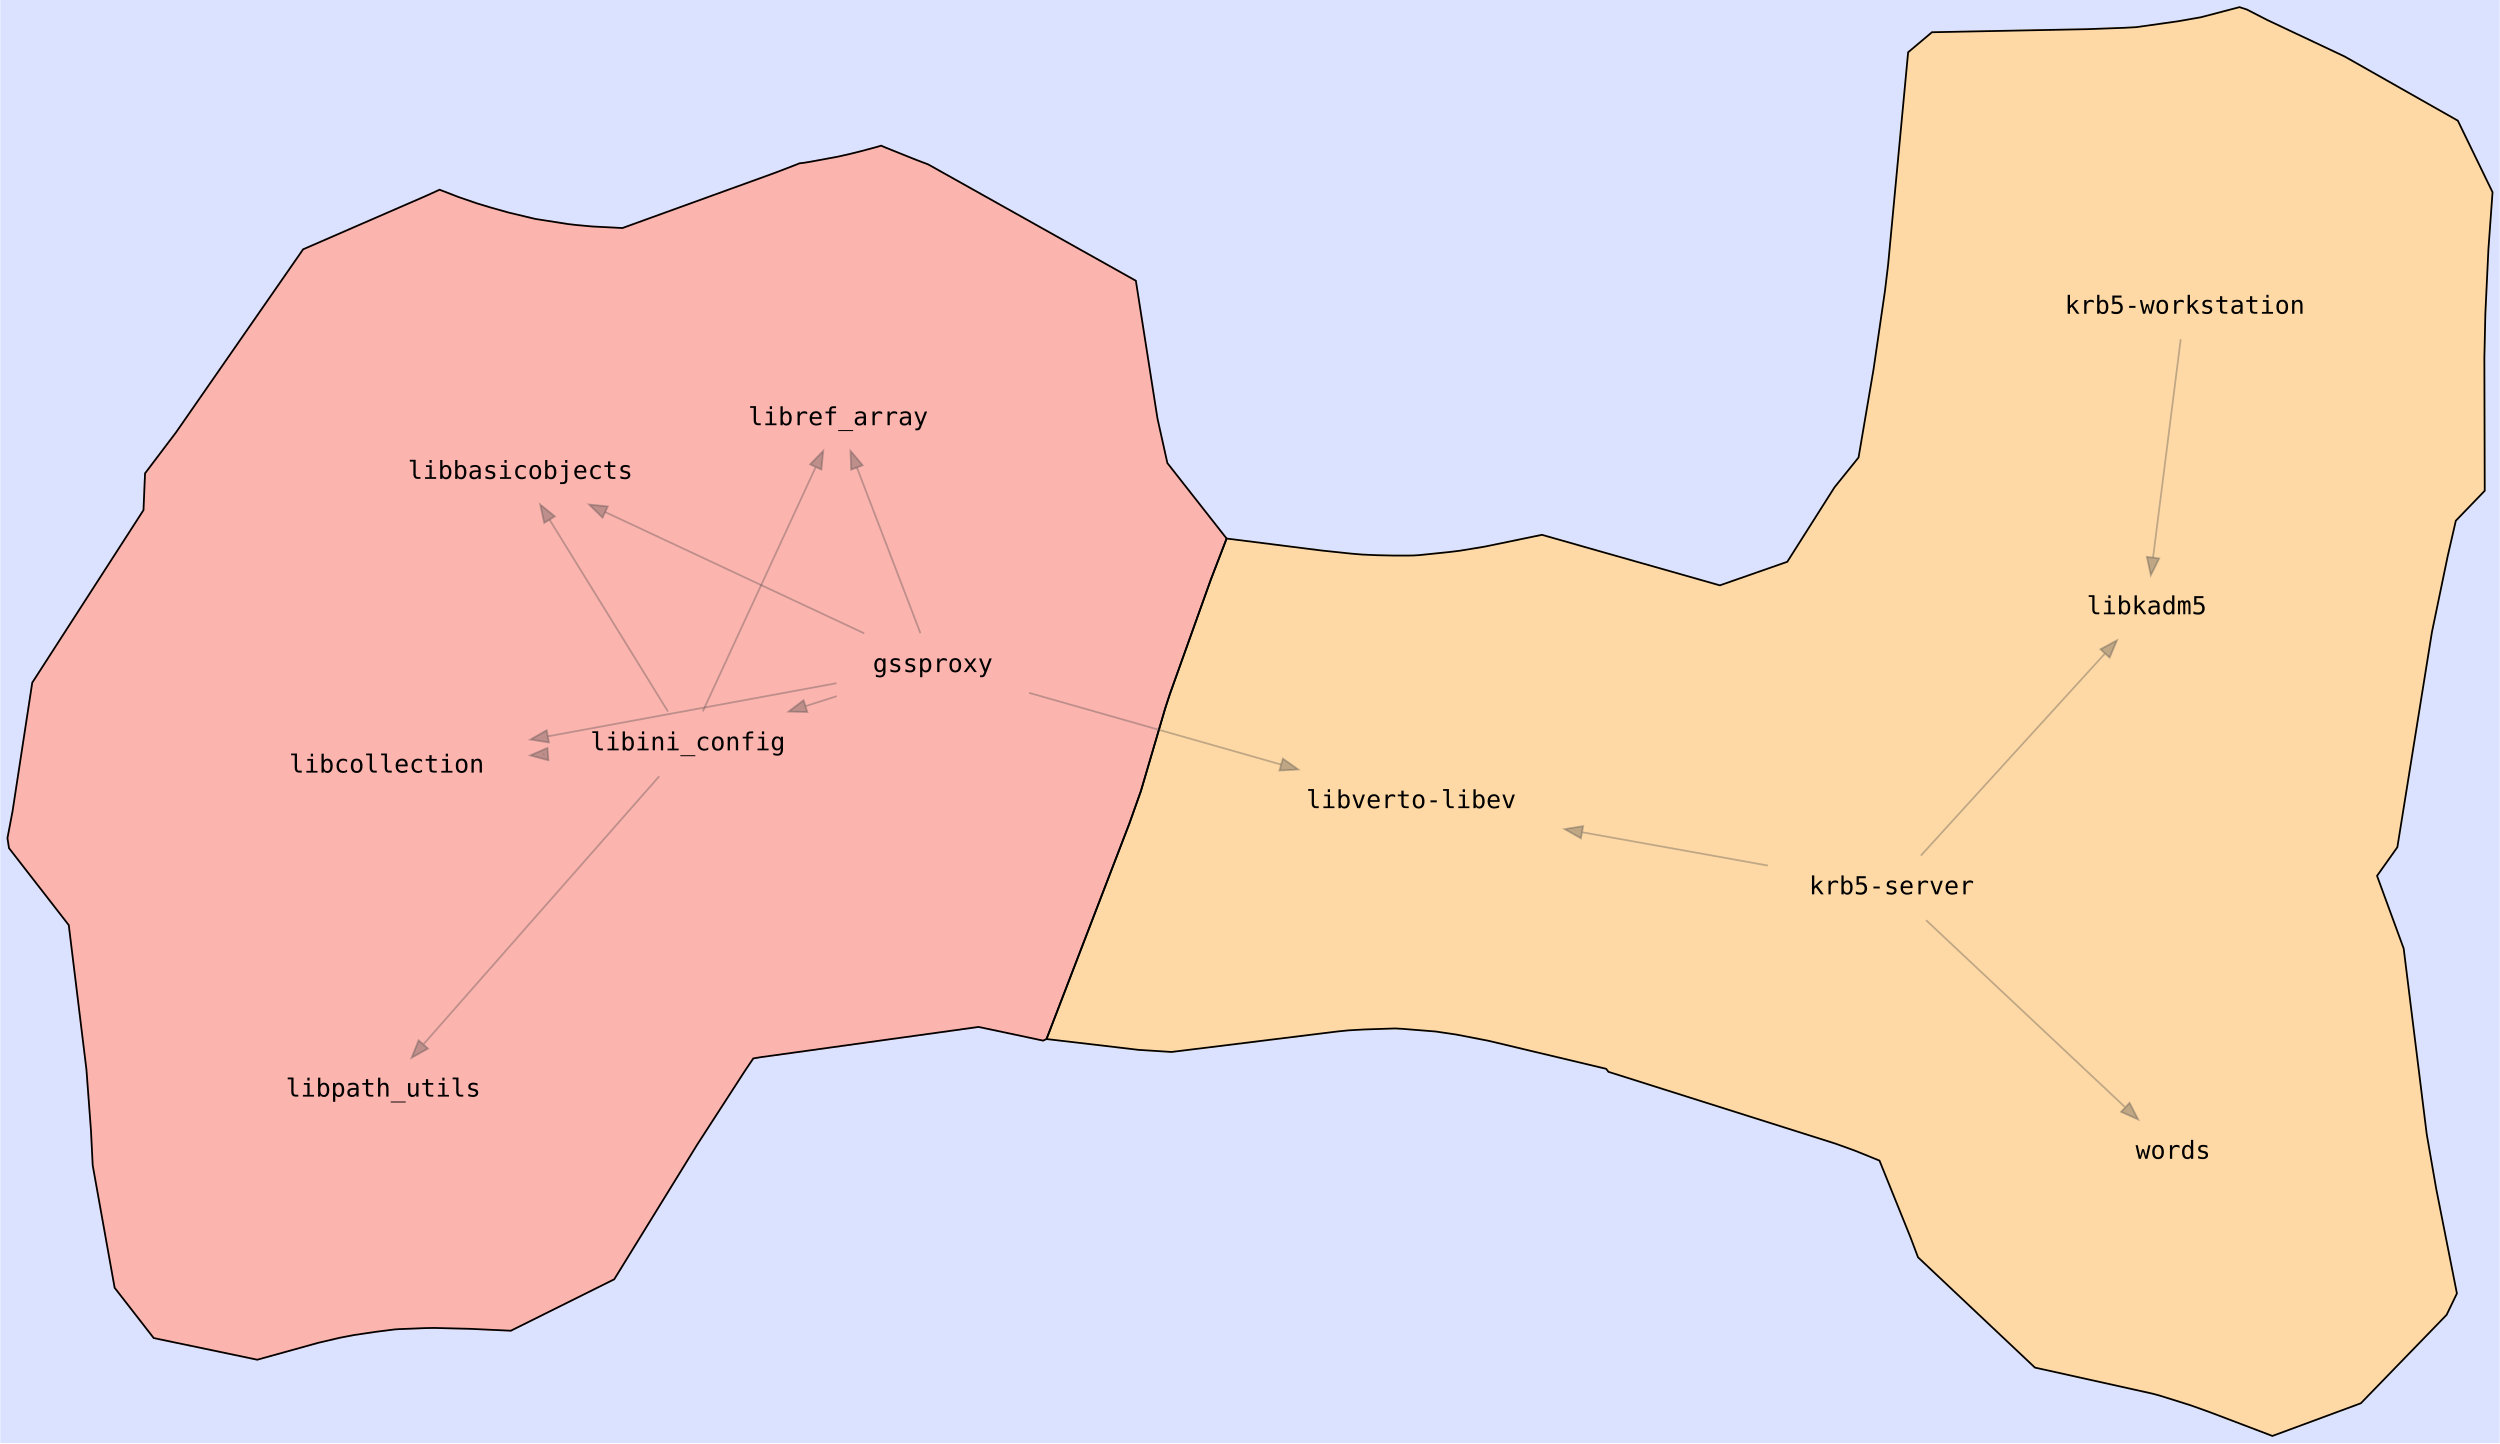
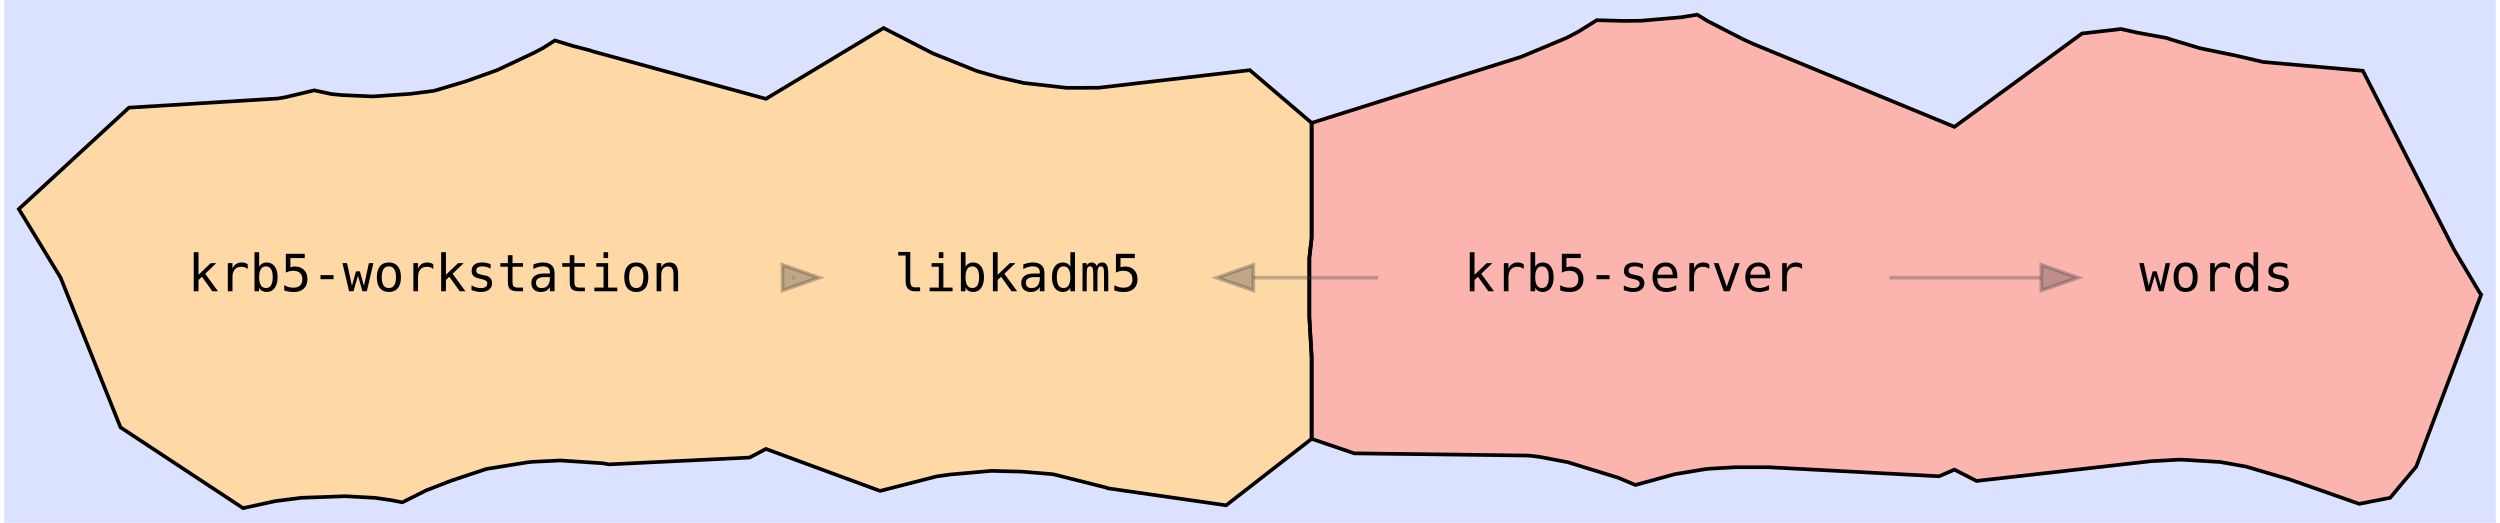
- <svg xmlns="http://www.w3.org/2000/svg" width="1405pt" height="811pt" viewBox="0.00 0.00 1404.93 811.18">
-   <g id="graph0" class="graph" transform="scale(1 1) rotate(0) translate(134.6293 665.6879)">
-     <polygon fill="#dae2ff" stroke="transparent" points="-134.629,145.495 -134.629,-665.688 1270.298,-665.688 1270.298,145.495 -134.629,145.495" />
-     <polygon fill="#fbb4ae" stroke="#fbb4ae" points="-86.233,-64.531 -83.676,-30.132 -82.7,-10.597 -70.368,58.225 -48.418,86.466 9.794,98.638 44.066,89.139 56.17,86.305 56.346,-7.141 53.108,-52.756 54.466,-53.173 57.997,-53.173 62.445,-87.917 63.865,-143.855 54.895,-143.962 49.318,-143.845 45.101,-144.033 46.291,-182.881 46.291,-182.881 45.101,-144.033 49.318,-143.845 54.895,-143.962 63.865,-143.855 67.391,-144.045 67.329,-149.164 68.27,-189.95 72.629,-234.831 73.574,-234.831 77.74,-238.713 82.323,-240.046 82.323,-240.046 77.74,-238.713 73.574,-234.831 76.793,-232.007 76.793,-232.007 73.574,-234.831 72.629,-234.831 68.27,-189.95 67.329,-149.164 67.391,-144.045 63.865,-143.855 62.445,-87.917 57.997,-53.173 54.466,-53.173 53.108,-52.756 56.346,-7.141 56.17,86.305 64.301,84.751 66.704,-23.167 63.564,-52.628 65.135,-53.122 69.366,-53.122 71.147,-52.566 71.541,-52.566 75.353,-56.129 80.681,-57.764 80.681,-57.764 75.353,-56.129 71.541,-52.566 71.147,-52.566 69.366,-53.122 65.135,-53.122 63.564,-52.628 66.704,-23.167 64.301,84.751 76.608,82.93 87.162,81.597 87.378,81.579 89.338,81.458 103.942,80.874 109.264,80.776 129.356,81.274 152.339,82.339 210.459,53.428 257.071,-22.237 283.866,-63.653 288.616,-70.705 292.676,-71.403 415.205,-88.422 415.749,-88.315 451.542,-80.739 453.453,-81.62 500.072,-202.888 506.511,-221.033 520.205,-267.613 522.777,-275.506 545.746,-339.697 413.625,-296.343 410.59,-292.751 409.191,-292.013 408.726,-291.544 408.537,-291.487 408.537,-291.487 408.726,-291.544 409.191,-292.013 410.59,-292.751 413.625,-296.343 545.746,-339.697 554.689,-362.96 521.397,-405.37 515.828,-430.39 503.672,-507.866 386.882,-573.292 380.122,-575.85 363.499,-582.518 360.461,-583.803 358.023,-583.056 348.165,-580.435 342.468,-579.036 336.134,-577.61 336.268,-478.116 339.336,-434.765 344.507,-431.716 345.656,-430.37 345.479,-430.164 338.316,-425.665 334.34,-425.665 334.34,-425.665 338.316,-425.665 345.479,-430.164 345.656,-430.37 344.507,-431.716 339.336,-434.765 336.268,-478.116 336.134,-577.61 320.668,-574.755 316.836,-574.127 316.866,-567.845 316.493,-544.839 316.493,-544.839 316.866,-567.845 316.836,-574.127 314.665,-573.903 313.299,-573.344 301.206,-568.679 215.077,-537.501 197.892,-538.389 189.04,-539.215 184.538,-539.729 166.575,-542.529 165.022,-542.868 151.039,-546.214 149.812,-426.258 153.074,-403.892 157.44,-405.151 162.692,-403.587 162.692,-403.587 157.44,-405.151 153.074,-403.892 148.669,-399.731 152.195,-396.726 153.911,-314.205 158.313,-313.24 164.942,-266.24 213.909,-252.726 217.194,-291.383 217.467,-324.529 225.85,-325.719 231.602,-326.764 243.491,-329.878 256.585,-334.354 255.918,-309.256 251.517,-252.465 257.341,-250.663 260.662,-247.627 256.695,-243.986 252.197,-242.685 252.197,-242.685 256.695,-243.986 260.662,-247.627 257.341,-250.663 251.517,-252.465 246.978,-251.125 246.978,-251.125 251.517,-252.465 255.918,-309.256 256.585,-334.354 243.491,-329.878 231.602,-326.764 232.085,-302.95 232.085,-302.95 231.602,-326.764 225.85,-325.719 217.467,-324.529 217.194,-291.383 213.909,-252.726 164.942,-266.24 158.313,-313.24 153.911,-314.205 152.195,-396.726 148.669,-399.731 153.074,-403.892 149.812,-426.258 151.039,-546.214 141.066,-549.017 133.227,-551.383 123.142,-554.848 112.262,-559.04 104.933,-555.693 35.577,-525.543 -35.84,-422.677 -53.284,-399.615 -54.16,-378.939 -115.941,-283.098 -116.674,-282.008 -127.788,-209.52 -130.629,-194.549 -129.756,-188.929 -96.157,-145.649 -86.233,-64.531 -86.233,-64.531" />
-     <polygon fill="#fed9a6" stroke="#fed9a6" points="1102.87,-620.25 1108.128,-545.058 1108.128,-545.058 1102.87,-620.25 1102.623,-625.371 1102.294,-619.379 1098.22,-496.348 1102.155,-492.832 1098.428,-489.664 1092.981,-488.115 1088.58,-489.315 1082.995,-408.677 1083.117,-408.67 1085.66,-324.262 1081.039,-324.262 1079.439,-322.306 1075.058,-319.749 1068.575,-319.749 1064.136,-322.291 1059.315,-212.166 1057.817,-213.218 1048.96,-219.098 1049.677,-269.603 1049.677,-269.603 1048.96,-219.098 1057.817,-213.218 1059.315,-212.166 1064.136,-322.291 1068.575,-319.749 1075.058,-319.749 1079.439,-322.306 1081.039,-324.262 1085.66,-324.262 1083.117,-408.67 1082.995,-408.677 1088.58,-489.315 1092.981,-488.115 1098.428,-489.664 1102.155,-492.832 1098.22,-496.348 1102.294,-619.379 1102.623,-625.371 1102.406,-655.998 1089.557,-653.743 1066.094,-650.434 1065.907,-650.414 1064.833,-600.389 1062.357,-548.072 1062.357,-548.072 1064.833,-600.389 1065.907,-650.414 1059.727,-650.078 1038.431,-649.289 951.176,-647.567 937.788,-636.294 926.547,-516.983 924.778,-502.24 918.363,-458.187 909.92,-408.533 896.37,-391.717 869.866,-349.902 831.947,-336.646 731.935,-365.046 699.652,-358.39 685.801,-356.107 679.771,-355.364 662.856,-353.629 659.77,-353.442 656.56,-353.38 648.255,-353.392 639.453,-353.587 630.926,-353.954 624.572,-354.492 608.204,-356.217 554.689,-362.96 545.746,-339.697 522.777,-275.506 520.205,-267.613 506.511,-221.033 500.072,-202.888 453.453,-81.62 505.112,-75.55 523.697,-74.353 617.029,-85.877 623.273,-86.507 632.225,-87.006 649.456,-87.576 653.825,-87.325 672.216,-85.852 683.788,-84.139 701.765,-80.662 768.052,-64.872 769.334,-63.182 896.812,-22.864 896.883,-22.84 907.715,-18.936 921.692,-13.278 939.159,29.963 943.342,41.063 1009.063,103.068 1075.243,117.743 1078.721,118.67 1096.125,124.108 1095.116,24.542 1091.595,-14.392 1087.072,-13.079 1087.072,-13.079 1091.595,-14.392 1095.116,24.542 1096.125,124.108 1107.091,128.028 1142.551,141.495 1192.282,123.114 1240.489,73.404 1246.272,61.388 1234.661,2.721 1229.312,-28.055 1216.345,-132.51 1201.374,-173.347 1108.577,-171.197 1100.503,-162.867 1097.879,-160.265 1097.388,-159.797 1092.66,-155.473 1081.701,-145.866 1071.654,-137.455 1069.162,-135.247 1071.838,-64.311 1071.838,-64.311 1069.162,-135.247 1071.654,-137.455 960.245,-161.447 957.327,-164.454 955.92,-164.962 949.506,-95.423 948.896,-111.881 943.687,-166.376 939.863,-166.376 938.893,-166.67 937.477,-166.67 934.303,-163.82 934.303,-163.82 937.477,-166.67 933.553,-170.186 929,-171.507 929,-171.507 933.553,-170.186 937.477,-166.67 938.893,-166.67 939.863,-166.376 943.687,-166.376 948.896,-111.881 949.506,-95.423 955.92,-164.962 957.327,-164.454 960.245,-161.447 1071.654,-137.455 1081.701,-145.866 1092.66,-155.473 1097.388,-159.797 1097.879,-160.265 1100.503,-162.867 1108.577,-171.197 1201.374,-173.347 1212.794,-189.462 1232.221,-310.307 1241.104,-353.13 1245.664,-372.99 1261.903,-389.817 1261.701,-464.526 1262.262,-489.508 1263.979,-525.596 1266.298,-557.648 1246.793,-597.852 1183.128,-633.94 1139.652,-654.448 1128.122,-660.366 1124.856,-661.409 1124.445,-594.266 1124.445,-594.266 1124.856,-661.409 1124.108,-661.688 1102.406,-655.998 1102.623,-625.371 1102.87,-620.25 1102.87,-620.25" />
-     <polyline fill="none" stroke="#000000" points="515.828,-430.39 503.672,-507.866 386.882,-573.292 380.122,-575.85 363.499,-582.518 360.461,-583.803 358.023,-583.056 348.165,-580.435 342.468,-579.036 336.134,-577.61 320.668,-574.755 316.836,-574.127 314.665,-573.903 313.299,-573.344 301.206,-568.679 215.077,-537.501 197.892,-538.389 189.04,-539.215 184.538,-539.729 166.575,-542.529 165.022,-542.868 151.039,-546.214 141.066,-549.017 133.227,-551.383 123.142,-554.848 112.262,-559.04 104.933,-555.693 35.577,-525.543 -35.84,-422.677 -53.284,-399.615 -54.16,-378.939 -115.941,-283.098 -116.674,-282.008 -127.788,-209.52 -130.629,-194.549 -129.756,-188.929 -96.157,-145.649 -86.233,-64.531 -83.676,-30.132 -82.7,-10.597 -70.368,58.225 -48.418,86.466 9.794,98.638 44.066,89.139 56.17,86.305 64.301,84.751 76.608,82.93 87.162,81.597 87.378,81.579 89.338,81.458 103.942,80.874 109.264,80.776 129.356,81.274 152.339,82.339 210.459,53.428 257.071,-22.237 283.866,-63.653 288.616,-70.705 292.676,-71.403 415.205,-88.422 415.749,-88.315 451.542,-80.739 453.453,-81.62 500.072,-202.888 506.511,-221.033 520.205,-267.613 522.777,-275.506 545.746,-339.697 554.689,-362.96 521.397,-405.37 515.828,-430.39 " />
-     <polyline fill="none" stroke="#000000" points="648.255,-353.392 639.453,-353.587 630.926,-353.954 624.572,-354.492 608.204,-356.217 554.689,-362.96 545.746,-339.697 522.777,-275.506 520.205,-267.613 506.511,-221.033 500.072,-202.888 453.453,-81.62 505.112,-75.55 523.697,-74.353 617.029,-85.877 623.273,-86.507 632.225,-87.006 649.456,-87.576 653.825,-87.325 672.216,-85.852 683.788,-84.139 701.765,-80.662 768.052,-64.872 769.334,-63.182 896.812,-22.864 896.883,-22.84 907.715,-18.936 921.692,-13.278 939.159,29.963 943.342,41.063 1009.063,103.068 1075.243,117.743 1078.721,118.67 1096.125,124.108 1107.091,128.028 1142.551,141.495 1192.282,123.114 1240.489,73.404 1246.272,61.388 1234.661,2.721 1229.312,-28.055 1216.345,-132.51 1201.374,-173.347 1212.794,-189.462 1232.221,-310.307 1241.104,-353.13 1245.664,-372.99 1261.903,-389.817 1261.701,-464.526 1262.262,-489.508 1263.979,-525.596 1266.298,-557.648 1246.793,-597.852 1183.128,-633.94 1139.652,-654.448 1128.122,-660.366 1124.856,-661.409 1124.108,-661.688 1102.406,-655.998 1089.557,-653.743 1066.094,-650.434 1065.907,-650.414 1059.727,-650.078 1038.431,-649.289 951.176,-647.567 937.788,-636.294 926.547,-516.983 924.778,-502.24 918.363,-458.187 909.92,-408.533 896.37,-391.717 869.866,-349.902 831.947,-336.646 731.935,-365.046 699.652,-358.39 685.801,-356.107 679.771,-355.364 662.856,-353.629 659.77,-353.442 656.56,-353.38 648.255,-353.392 " />
+ <svg xmlns="http://www.w3.org/2000/svg" width="679pt" height="142pt" viewBox="0.00 0.00 679.07 142.49">
+   <g id="graph0" class="graph" transform="scale(1 1) rotate(0) translate(20.6456 93.6758)">
+     <polygon fill="#dae2ff" stroke="transparent" points="-20.646,48.814 -20.646,-93.676 658.424,-93.676 658.424,48.814 -20.646,48.814" />
+     <polygon fill="#fbb4ae" stroke="#fbb4ae" points="590.338,33.482 602.213,36.976 621.188,43.635 629.62,41.988 636.736,33.476 654.424,-13.395 653.95,-14.019 646.996,-25.703 622.193,-74.374 595.009,-76.783 587.116,-78.629 586.576,-78.715 577.841,-80.519 570.011,-82.873 568.743,-83.314 560.49,-84.82 556.295,-85.764 545.647,-84.544 510.882,-59.104 455.826,-81.793 453.142,-83.035 443.655,-87.909 440.776,-89.676 436.452,-88.972 425.471,-88.02 420.697,-87.971 413.397,-88.173 408.186,-84.922 405.172,-83.361 405.077,-83.317 392.812,-78.19 335.685,-60.174 335.685,-28.774 335.062,-23.355 335.062,-7.291 335.685,3.549 335.685,25.923 347.305,29.875 394.423,30.474 395.531,30.553 398.003,30.874 405.512,32.293 419.331,36.551 423.944,38.503 423.981,38.489 434.592,35.57 442.832,34.203 444.123,34.06 451.02,33.67 460.123,33.656 506.685,36.125 510.882,34.313 516.894,37.398 564.361,32.023 571.865,31.608 573.114,31.612 583.271,32.232 590.338,33.482 590.885,16.906 588.993,-15.736 584.824,-13.562 584.824,-13.562 588.993,-15.736 590.885,16.906 590.338,33.482 590.338,33.482" />
+     <polygon fill="#fed9a6" stroke="#fed9a6" points="53.824,-59.941 50.487,-24.223 50.487,-24.223 53.824,-59.941 53.989,-66.831 56.141,-67.214 63.855,-69.049 68.449,-68.056 71.256,-67.772 79.882,-67.388 90.05,-68.1 96.241,-68.886 96.375,-68.91 96.896,-69.035 105.091,-71.483 113.604,-74.516 123.711,-79.267 126.244,-80.597 129.445,-82.645 134.54,-81.099 139.055,-79.937 139.75,-79.679 140.004,-64.763 140.004,-64.763 139.75,-79.679 186.964,-66.737 219.018,-86.037 232.319,-79.194 232.667,-79.036 244.226,-74.404 244.739,-74.229 250.45,-72.601 257.191,-71.066 268.919,-69.738 277.384,-69.752 277.799,-69.777 318.841,-74.554 335.685,-60.174 335.685,-28.774 335.062,-23.355 335.062,-7.291 335.685,3.549 335.685,25.923 312.386,44.04 280.253,39.421 279.625,39.193 265.454,35.627 264.67,35.519 256.627,34.861 248.417,34.653 237.094,35.648 233.452,36.172 218.07,40.116 186.964,28.676 182.493,31.024 144.213,32.88 142.551,32.583 130.948,31.82 123.351,32.183 121.916,32.333 111.305,34.048 110.55,34.212 101.153,37.335 94.329,39.989 87.883,43.228 84.943,42.66 80.694,42.035 80.47,42.012 72.387,41.561 60.386,41.988 53.331,42.882 44.466,44.814 11.068,22.803 -5.26,-18 -16.646,-36.707 13.357,-64.337 53.989,-66.831 53.824,-59.941 53.824,-59.941" />
+     <polyline fill="none" stroke="#000000" points="420.697,-87.971 425.471,-88.02 436.452,-88.972 440.776,-89.676 443.655,-87.909 453.142,-83.035 455.826,-81.793 510.882,-59.104 545.647,-84.544 556.295,-85.764 560.49,-84.82 568.743,-83.314 570.011,-82.873 577.841,-80.519 586.576,-78.715 587.116,-78.629 595.009,-76.783 622.193,-74.374 646.996,-25.703 653.95,-14.019 654.424,-13.395 636.736,33.476 629.62,41.988 621.188,43.635 602.213,36.976 590.338,33.482 583.271,32.232 573.114,31.612 571.865,31.608 564.361,32.023 516.894,37.398 510.882,34.313 506.685,36.125 460.123,33.656 451.02,33.67 444.123,34.06 442.832,34.203 434.592,35.57 423.981,38.489 423.944,38.503 419.331,36.551 405.512,32.293 398.003,30.874 395.531,30.553 394.423,30.474 347.305,29.875 335.685,25.923 335.685,3.549 335.062,-7.291 335.062,-23.355 335.685,-28.774 335.685,-60.174 392.812,-78.19 405.077,-83.317 405.172,-83.361 408.186,-84.922 413.397,-88.173 420.697,-87.971 " />
+     <polyline fill="none" stroke="#000000" points="244.739,-74.229 244.226,-74.404 232.667,-79.036 232.319,-79.194 219.018,-86.037 186.964,-66.737 139.75,-79.679 139.055,-79.937 134.54,-81.099 129.445,-82.645 126.244,-80.597 123.711,-79.267 113.604,-74.516 105.091,-71.483 96.896,-69.035 96.375,-68.91 96.241,-68.886 90.05,-68.1 79.882,-67.388 71.256,-67.772 68.449,-68.056 63.855,-69.049 56.141,-67.214 53.989,-66.831 13.357,-64.337 -16.646,-36.707 -5.26,-18 11.068,22.803 44.466,44.814 53.331,42.882 60.386,41.988 72.387,41.561 80.47,42.012 80.694,42.035 84.943,42.66 87.883,43.228 94.329,39.989 101.153,37.335 110.55,34.212 111.305,34.048 121.916,32.333 123.351,32.183 130.948,31.82 142.551,32.583 144.213,32.88 182.493,31.024 186.964,28.676 218.07,40.116 233.452,36.172 237.094,35.648 248.417,34.653 256.627,34.861 264.67,35.519 265.454,35.627 279.625,39.193 280.253,39.421 312.386,44.04 335.685,25.923 335.685,3.549 335.062,-7.291 335.062,-23.355 335.685,-28.774 335.685,-60.174 318.841,-74.554 277.799,-69.777 277.384,-69.752 268.919,-69.738 257.191,-71.066 250.45,-72.601 244.739,-74.229 " />
    <g id="edge1" class="edge">
-       <path fill="none" stroke="#444444" stroke-opacity="0.333" d="M350.983,-309.662C311.034,-328.37 248.522,-357.644 205.458,-377.811" />
-       <polygon fill="#444444" fill-opacity="0.333" stroke="#444444" stroke-opacity="0.333" points="203.881,-374.685 196.309,-382.095 206.85,-381.024 203.881,-374.685" />
+       <path fill="none" stroke="#444444" stroke-opacity="0.333" d="M353.788,-18C342.545,-18 330.951,-18 319.846,-18" />
+       <polygon fill="#444444" fill-opacity="0.333" stroke="#444444" stroke-opacity="0.333" points="319.81,-14.5 309.81,-18 319.81,-21.5 319.81,-14.5" />
    </g>
    <g id="edge2" class="edge">
-       <path fill="none" stroke="#444444" stroke-opacity="0.333" d="M335.352,-281.637C290.558,-273.392 225.988,-261.506 173.316,-251.811" />
-       <polygon fill="#444444" fill-opacity="0.333" stroke="#444444" stroke-opacity="0.333" points="173.758,-248.333 163.289,-249.965 172.49,-255.218 173.758,-248.333" />
+       <path fill="none" stroke="#444444" stroke-opacity="0.333" d="M493.173,-18C507.112,-18 521.457,-18 534.456,-18" />
+       <polygon fill="#444444" fill-opacity="0.333" stroke="#444444" stroke-opacity="0.333" points="534.559,-21.5 544.559,-18 534.559,-14.5 534.559,-21.5" />
    </g>
    <g id="edge3" class="edge">
-       <path fill="none" stroke="#444444" stroke-opacity="0.333" d="M335.502,-274.346C329.807,-272.526 323.969,-270.661 318.155,-268.803" />
-       <polygon fill="#444444" fill-opacity="0.333" stroke="#444444" stroke-opacity="0.333" points="319.014,-265.403 308.423,-265.693 316.883,-272.071 319.014,-265.403" />
-     </g>
-     <g id="edge4" class="edge">
-       <path fill="none" stroke="#444444" stroke-opacity="0.333" d="M382.574,-309.753C373.491,-333.441 357.507,-375.132 346.914,-402.76" />
-       <polygon fill="#444444" fill-opacity="0.333" stroke="#444444" stroke-opacity="0.333" points="343.59,-401.652 343.278,-412.243 350.126,-404.158 343.59,-401.652" />
-     </g>
-     <g id="edge5" class="edge">
-       <path fill="none" stroke="#444444" stroke-opacity="0.333" d="M443.62,-276.219C484.34,-264.633 540.593,-248.626 585.318,-235.9" />
-       <polygon fill="#444444" fill-opacity="0.333" stroke="#444444" stroke-opacity="0.333" points="586.306,-239.258 594.966,-233.155 584.39,-232.526 586.306,-239.258" />
-     </g>
-     <g id="edge6" class="edge">
-       <path fill="none" stroke="#444444" stroke-opacity="0.333" d="M240.659,-265.712C224.165,-292.439 193.195,-342.625 174.107,-373.556" />
-       <polygon fill="#444444" fill-opacity="0.333" stroke="#444444" stroke-opacity="0.333" points="171.1,-371.763 168.827,-382.111 177.057,-375.44 171.1,-371.763" />
-     </g>
-     <g id="edge7" class="edge">
-       <path fill="none" stroke="#444444" stroke-opacity="0.333" d="M171.149,-241.648C170.984,-241.636 170.819,-241.624 170.654,-241.612" />
-       <polygon fill="#444444" fill-opacity="0.333" stroke="#444444" stroke-opacity="0.333" points="173.454,-238.309 163.223,-241.062 172.938,-245.29 173.454,-238.309" />
-     </g>
-     <g id="edge8" class="edge">
-       <path fill="none" stroke="#444444" stroke-opacity="0.333" d="M260.24,-265.804C275.107,-297.965 306.106,-365.028 323.599,-402.87" />
-       <polygon fill="#444444" fill-opacity="0.333" stroke="#444444" stroke-opacity="0.333" points="320.571,-404.661 327.944,-412.27 326.925,-401.724 320.571,-404.661" />
-     </g>
-     <g id="edge9" class="edge">
-       <path fill="none" stroke="#444444" stroke-opacity="0.333" d="M235.72,-229.297C205.11,-194.499 138.467,-118.74 103.327,-78.793" />
-       <polygon fill="#444444" fill-opacity="0.333" stroke="#444444" stroke-opacity="0.333" points="105.768,-76.268 96.535,-71.072 100.512,-80.892 105.768,-76.268" />
-     </g>
-     <g id="edge10" class="edge">
-       <path fill="none" stroke="#444444" stroke-opacity="0.333" d="M858.933,-179.135C827.213,-184.824 789.132,-191.655 754.718,-197.827" />
-       <polygon fill="#444444" fill-opacity="0.333" stroke="#444444" stroke-opacity="0.333" points="753.868,-194.424 744.643,-199.634 755.104,-201.314 753.868,-194.424" />
-     </g>
-     <g id="edge11" class="edge">
-       <path fill="none" stroke="#444444" stroke-opacity="0.333" d="M944.932,-184.72C970.3,-212.569 1019.078,-266.115 1048.235,-298.121" />
-       <polygon fill="#444444" fill-opacity="0.333" stroke="#444444" stroke-opacity="0.333" points="1045.876,-300.73 1055.198,-305.765 1051.051,-296.016 1045.876,-300.73" />
-     </g>
-     <g id="edge12" class="edge">
-       <path fill="none" stroke="#444444" stroke-opacity="0.333" d="M947.881,-148.431C975.875,-122.129 1027.718,-73.418 1059.515,-43.542" />
-       <polygon fill="#444444" fill-opacity="0.333" stroke="#444444" stroke-opacity="0.333" points="1062.249,-45.776 1067.14,-36.378 1057.456,-40.675 1062.249,-45.776" />
-     </g>
-     <g id="edge13" class="edge">
-       <path fill="none" stroke="#444444" stroke-opacity="0.333" d="M1091.01,-474.969C1087.287,-445.577 1079.894,-387.215 1075.475,-352.323" />
-       <polygon fill="#444444" fill-opacity="0.333" stroke="#444444" stroke-opacity="0.333" points="1078.935,-351.787 1074.206,-342.306 1071.991,-352.666 1078.935,-351.787" />
+       <path fill="none" stroke="#444444" stroke-opacity="0.333" d="M194.244,-18C194.397,-18 194.549,-18 194.701,-18" />
+       <polygon fill="#444444" fill-opacity="0.333" stroke="#444444" stroke-opacity="0.333" points="191.481,-21.5 201.481,-18 191.481,-14.5 191.481,-21.5" />
    </g>
    <g id="node1" class="node">
-       <text text-anchor="middle" x="389.53" y="-287.91" font-family="monospace" font-size="14.00" fill="#000000">gssproxy</text>
+       <text text-anchor="middle" x="423.53" y="-14.3" font-family="monospace" font-size="14.00" fill="#000000">krb5-server</text>
    </g>
    <g id="node2" class="node">
-       <text text-anchor="middle" x="157.67" y="-396.49" font-family="monospace" font-size="14.00" fill="#000000">libbasicobjects</text>
+       <text text-anchor="middle" x="255.64" y="-14.3" font-family="monospace" font-size="14.00" fill="#000000">libkadm5</text>
    </g>
    <g id="node3" class="node">
-       <text text-anchor="middle" x="82.534" y="-231.4" font-family="monospace" font-size="14.00" fill="#000000">libcollection</text>
+       <text text-anchor="middle" x="582.31" y="-14.3" font-family="monospace" font-size="14.00" fill="#000000">words</text>
    </g>
    <g id="node4" class="node">
-       <text text-anchor="middle" x="251.83" y="-243.91" font-family="monospace" font-size="14.00" fill="#000000">libini_config</text>
-     </g>
-     <g id="node5" class="node">
-       <text text-anchor="middle" x="336.32" y="-426.69" font-family="monospace" font-size="14.00" fill="#000000">libref_array</text>
-     </g>
-     <g id="node6" class="node">
-       <text text-anchor="middle" x="658.42" y="-211.4" font-family="monospace" font-size="14.00" fill="#000000">libverto-libev</text>
-     </g>
-     <g id="node7" class="node">
-       <text text-anchor="middle" x="80.593" y="-49.249" font-family="monospace" font-size="14.00" fill="#000000">libpath_utils</text>
-     </g>
-     <g id="node8" class="node">
-       <text text-anchor="middle" x="928.48" y="-162.96" font-family="monospace" font-size="14.00" fill="#000000">krb5-server</text>
-     </g>
-     <g id="node9" class="node">
-       <text text-anchor="middle" x="1071.9" y="-320.4" font-family="monospace" font-size="14.00" fill="#000000">libkadm5</text>
-     </g>
-     <g id="node10" class="node">
-       <text text-anchor="middle" x="1086.7" y="-14.3" font-family="monospace" font-size="14.00" fill="#000000">words</text>
-     </g>
-     <g id="node11" class="node">
-       <text text-anchor="middle" x="1093.3" y="-489.35" font-family="monospace" font-size="14.00" fill="#000000">krb5-workstation</text>
+       <text text-anchor="middle" x="96.841" y="-14.3" font-family="monospace" font-size="14.00" fill="#000000">krb5-workstation</text>
    </g>
  </g>
</svg>
